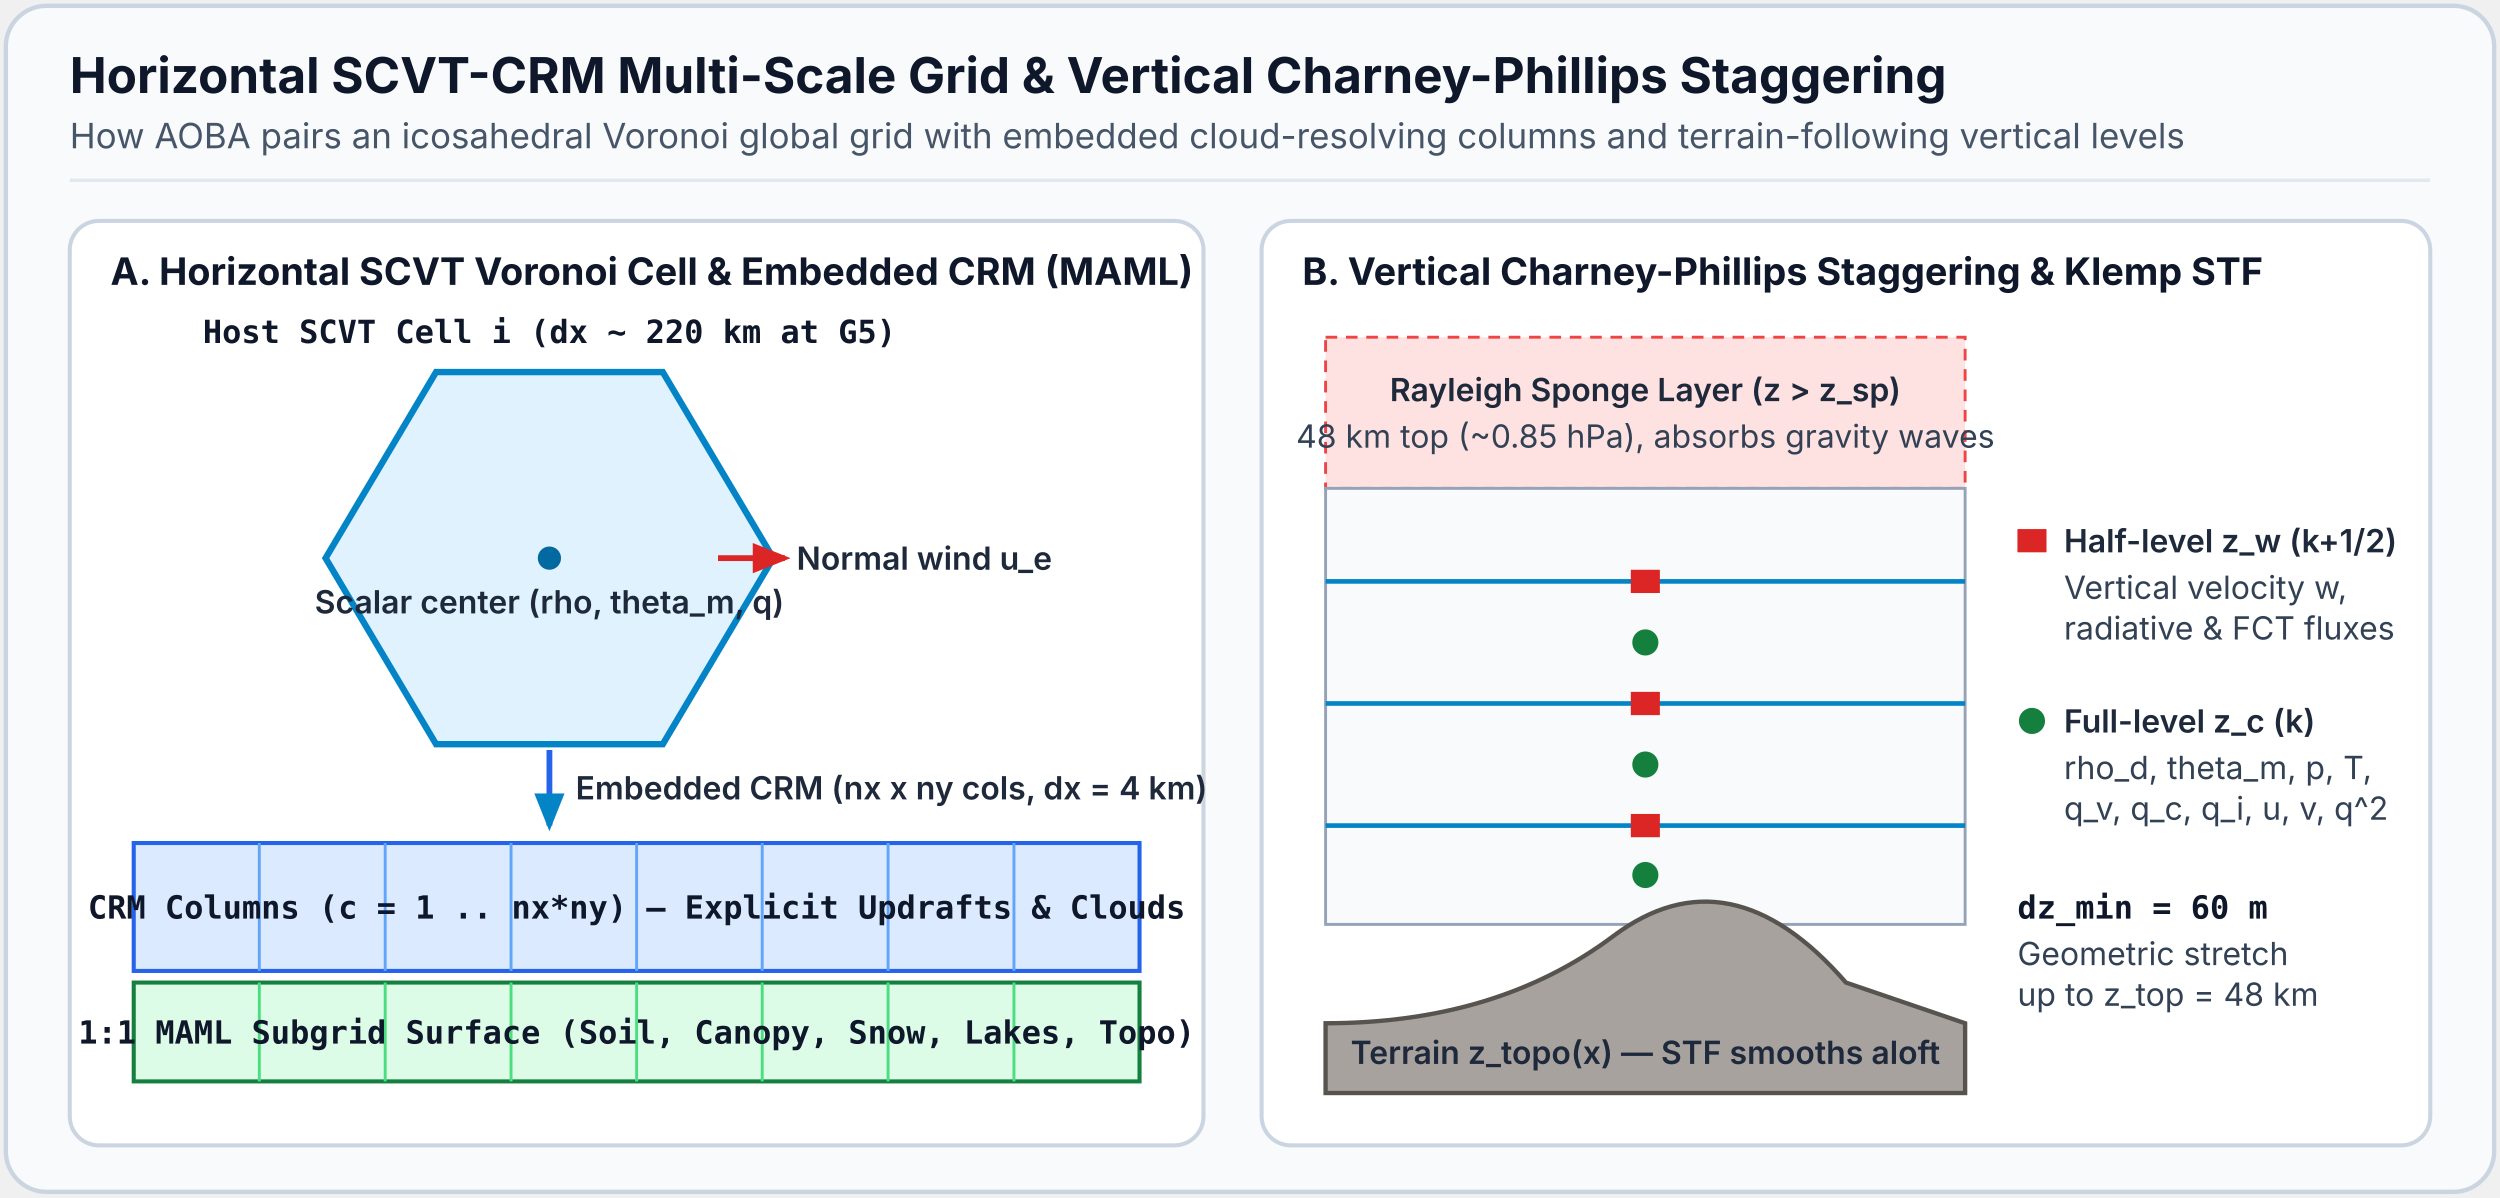
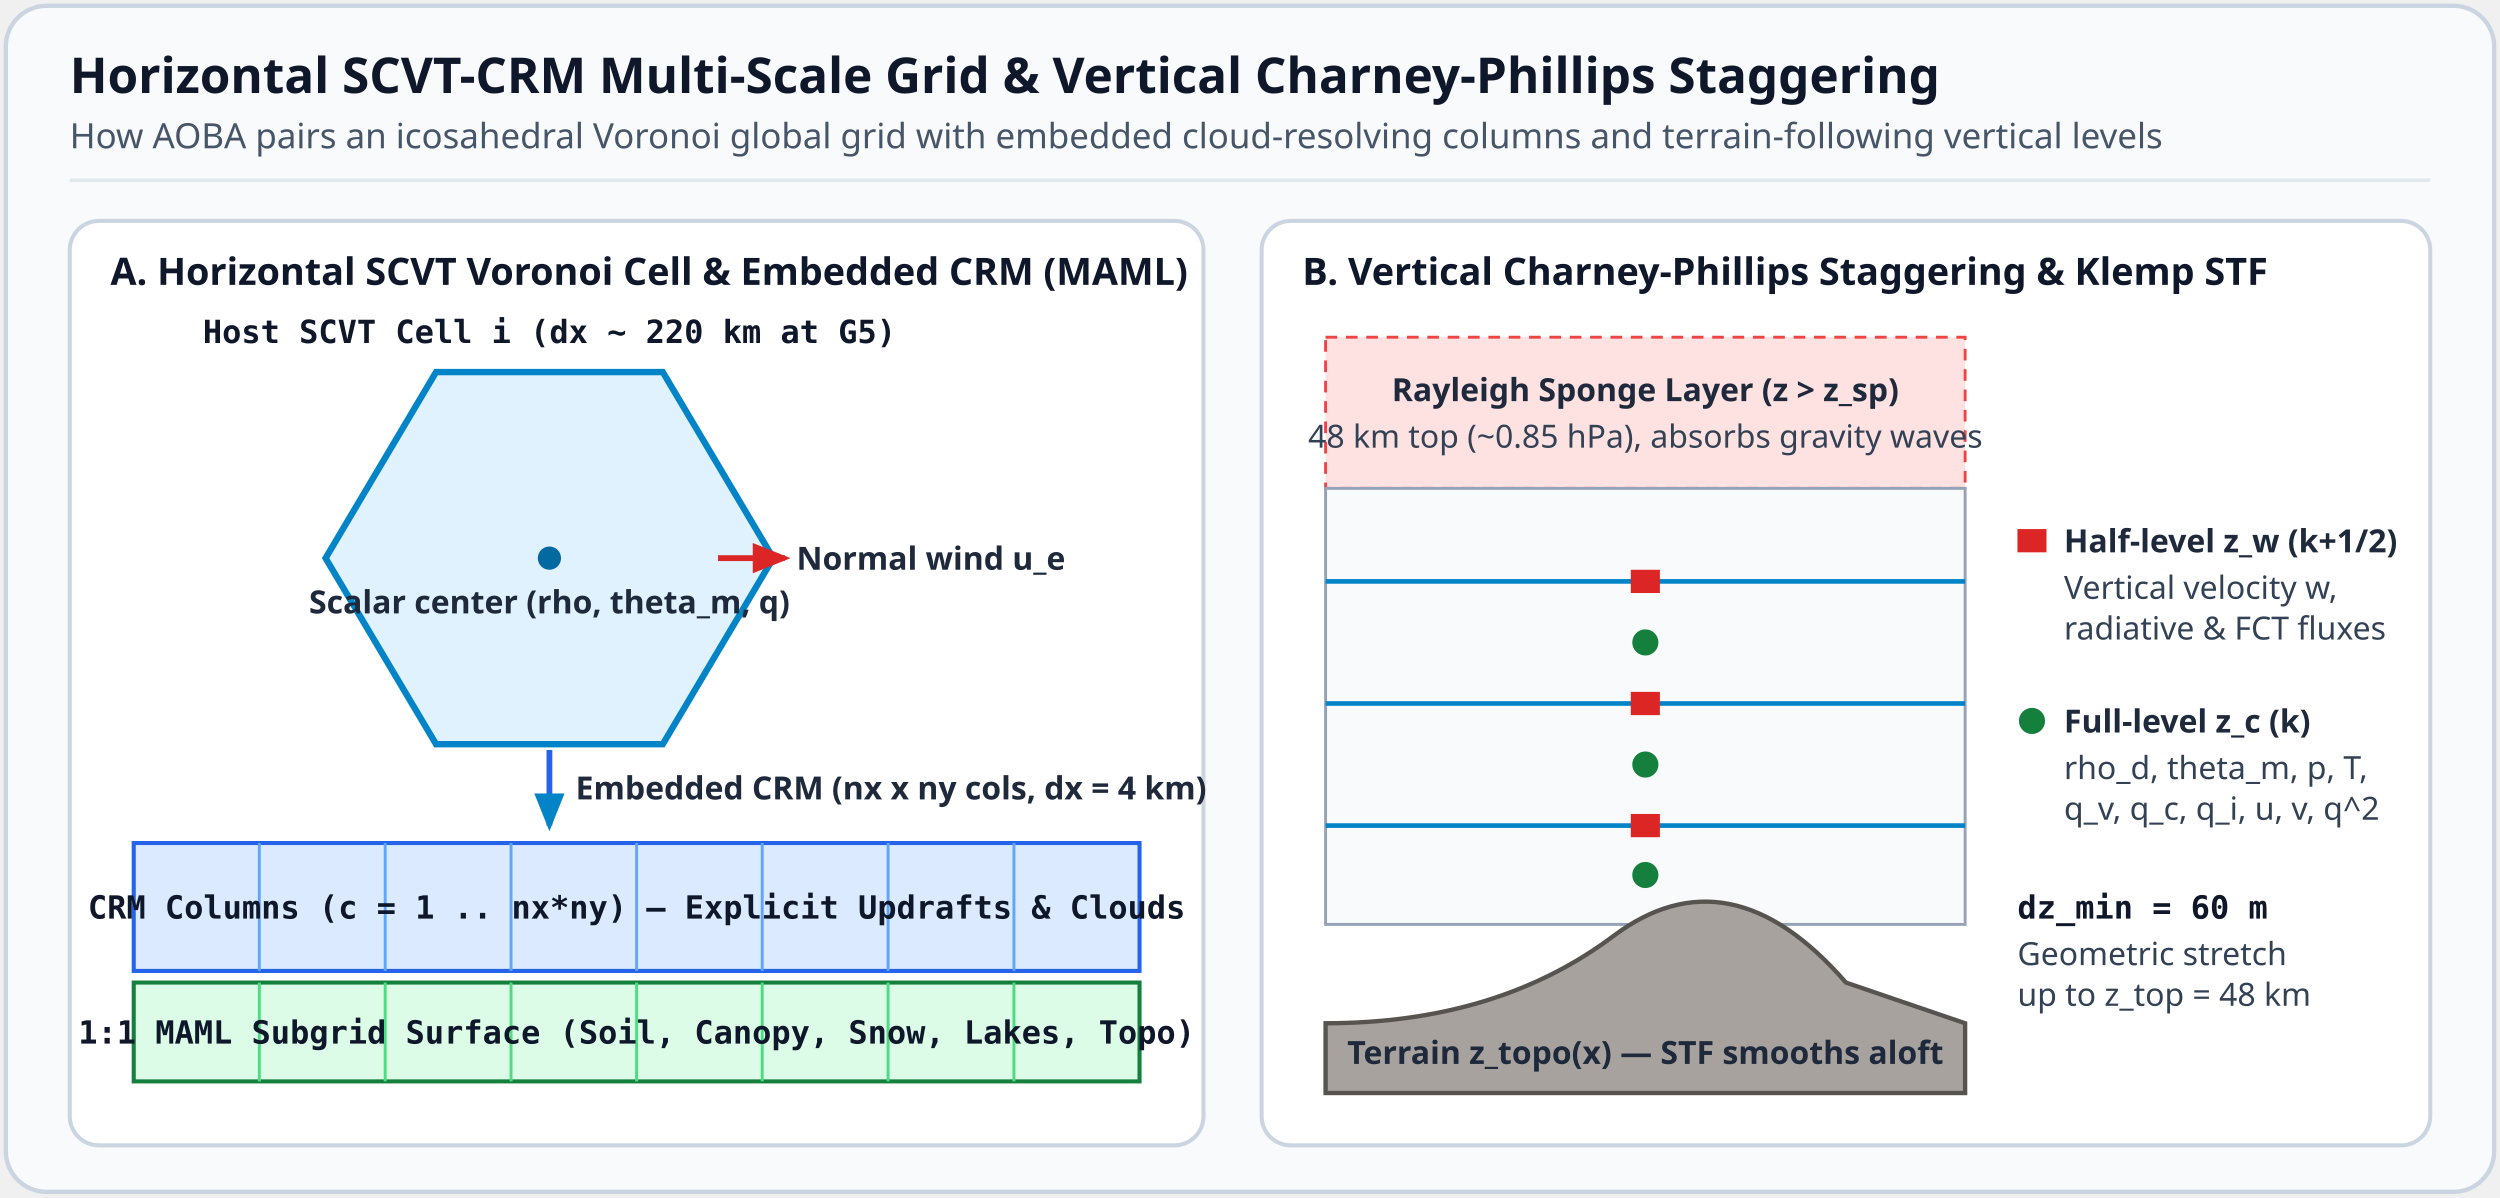
<svg xmlns="http://www.w3.org/2000/svg" viewBox="0 0 860 412" width="860" height="412" role="img" aria-label="Horizontal SCVT-CRM Multi-Scale Grid &amp; Vertical Charney-Phillips Staggering">
  <defs>
    <style>
      .bg { fill: #f8fafc; stroke: #cbd5e1; stroke-width: 1.5; rx: 14; }
-       .title { font: 700 17px -apple-system, BlinkMacSystemFont, "Segoe UI", "Hiragino Sans", sans-serif; fill: #0f172a; }
-       .sub { font: 400 12px -apple-system, BlinkMacSystemFont, "Segoe UI", "Hiragino Sans", sans-serif; fill: #475569; }
-       .box-t { font: 700 13px -apple-system, BlinkMacSystemFont, "Segoe UI", "Hiragino Sans", sans-serif; fill: #0f172a; }
-       .box-s { font: 400 11px -apple-system, BlinkMacSystemFont, "Segoe UI", "Hiragino Sans", sans-serif; fill: #334155; }
-       .mono { font: 600 11px ui-monospace, SFMono-Regular, Menlo, monospace; fill: #0f172a; }
-       .lbl { font: 600 11px -apple-system, BlinkMacSystemFont, "Segoe UI", "Hiragino Sans", sans-serif; fill: #1e293b; }
-       .badge { font: 700 10px ui-monospace, SFMono-Regular, Menlo, monospace; fill: #ffffff; }
+       .title { font: 700 17px "Noto Sans", "Noto Sans JP", "Hiragino Sans", sans-serif; fill: #0f172a; }
+       .sub { font: 400 12px "Noto Sans", "Noto Sans JP", "Hiragino Sans", sans-serif; fill: #475569; }
+       .box-t { font: 700 13px "Noto Sans", "Noto Sans JP", "Hiragino Sans", sans-serif; fill: #0f172a; }
+       .box-s { font: 400 11px "Noto Sans", "Noto Sans JP", "Hiragino Sans", sans-serif; fill: #334155; }
+       .mono { font: 600 11px "Source Code Pro", ui-monospace, SFMono-Regular, Menlo, monospace; fill: #0f172a; }
+       .lbl { font: 600 11px "Noto Sans", "Noto Sans JP", "Hiragino Sans", sans-serif; fill: #1e293b; }
+       .badge { font: 700 10px "Source Code Pro", ui-monospace, SFMono-Regular, Menlo, monospace; fill: #ffffff; }
    </style>
    <marker id="arr" viewBox="0 0 10 10" refX="8.5" refY="5" markerWidth="6.5" markerHeight="6.5" orient="auto-start-reverse">
      <path d="M 0 1 L 10 5 L 0 9 z" fill="#334155" />
    </marker>
    <marker id="arr-blue" viewBox="0 0 10 10" refX="8.5" refY="5" markerWidth="6.5" markerHeight="6.5" orient="auto-start-reverse">
      <path d="M 0 1 L 10 5 L 0 9 z" fill="#0284c7" />
    </marker>
    <marker id="arr-red" viewBox="0 0 10 10" refX="8.5" refY="5" markerWidth="6.5" markerHeight="6.5" orient="auto-start-reverse">
      <path d="M 0 1 L 10 5 L 0 9 z" fill="#dc2626" />
    </marker>
    <marker id="arr-green" viewBox="0 0 10 10" refX="8.5" refY="5" markerWidth="6.5" markerHeight="6.5" orient="auto-start-reverse">
      <path d="M 0 1 L 10 5 L 0 9 z" fill="#15803d" />
    </marker>
    <marker id="arr-amber" viewBox="0 0 10 10" refX="8.5" refY="5" markerWidth="6.5" markerHeight="6.5" orient="auto-start-reverse">
      <path d="M 0 1 L 10 5 L 0 9 z" fill="#d97706" />
    </marker>
  </defs>
  <rect class="bg" x="2" y="2" width="856" height="408" rx="14" />
  <text class="title" x="24" y="32">Horizontal SCVT-CRM Multi-Scale Grid &amp; Vertical Charney-Phillips Staggering</text>
  <text class="sub" x="24" y="51">How AOBA pairs an icosahedral Voronoi global grid with embedded cloud-resolving columns and terrain-following vertical levels</text>
  <line x1="24" y1="62" x2="836" y2="62" stroke="#e2e8f0" stroke-width="1.2" />
  <rect x="24" y="76" width="390" height="318" rx="10" fill="#ffffff" stroke="#cbd5e1" stroke-width="1.4" />
  <text class="box-t" x="38" y="98">A. Horizontal SCVT Voronoi Cell &amp; Embedded CRM (MAML)</text>
  <polygon points="150,128 228,128 266,192 228,256 150,256 112,192" fill="#e0f2fe" stroke="#0284c7" stroke-width="2.2" />
  <circle cx="189" cy="192" r="4" fill="#0369a1" />
  <text class="mono" x="189" y="118" text-anchor="middle">Host SCVT Cell i (dx ~ 220 km at G5)</text>
  <text class="lbl" x="274" y="196">Normal wind u_e</text>
  <line x1="247" y1="192" x2="270" y2="192" stroke="#dc2626" stroke-width="2" marker-end="url(#arr-red)" />
  <text class="lbl" x="189" y="211" text-anchor="middle">Scalar center (rho, theta_m, q)</text>
  <line x1="189" y1="258" x2="189" y2="284" stroke="#2563eb" stroke-width="2" marker-end="url(#arr-blue)" />
  <text class="lbl" x="198" y="275">Embedded CRM (nx x ny cols, dx = 4 km)</text>
  <rect x="46" y="290" width="346" height="44" fill="#dbeafe" stroke="#2563eb" stroke-width="1.4" />
  <line x1="89.2" y1="290" x2="89.2" y2="334" stroke="#60a5fa" stroke-width="1" />
  <line x1="132.5" y1="290" x2="132.5" y2="334" stroke="#60a5fa" stroke-width="1" />
  <line x1="175.8" y1="290" x2="175.8" y2="334" stroke="#60a5fa" stroke-width="1" />
  <line x1="219.0" y1="290" x2="219.0" y2="334" stroke="#60a5fa" stroke-width="1" />
  <line x1="262.2" y1="290" x2="262.2" y2="334" stroke="#60a5fa" stroke-width="1" />
  <line x1="305.5" y1="290" x2="305.5" y2="334" stroke="#60a5fa" stroke-width="1" />
  <line x1="348.8" y1="290" x2="348.8" y2="334" stroke="#60a5fa" stroke-width="1" />
  <text class="mono" x="219" y="316" text-anchor="middle">CRM Columns (c = 1 .. nx*ny) — Explicit Updrafts &amp; Clouds</text>
  <rect x="46" y="338" width="346" height="34" fill="#dcfce7" stroke="#15803d" stroke-width="1.4" />
  <line x1="89.2" y1="338" x2="89.2" y2="372" stroke="#4ade80" stroke-width="1" />
  <line x1="132.5" y1="338" x2="132.5" y2="372" stroke="#4ade80" stroke-width="1" />
  <line x1="175.8" y1="338" x2="175.8" y2="372" stroke="#4ade80" stroke-width="1" />
  <line x1="219.0" y1="338" x2="219.0" y2="372" stroke="#4ade80" stroke-width="1" />
  <line x1="262.2" y1="338" x2="262.2" y2="372" stroke="#4ade80" stroke-width="1" />
  <line x1="305.5" y1="338" x2="305.5" y2="372" stroke="#4ade80" stroke-width="1" />
  <line x1="348.8" y1="338" x2="348.8" y2="372" stroke="#4ade80" stroke-width="1" />
  <text class="mono" x="219" y="359" text-anchor="middle">1:1 MAML Subgrid Surface (Soil, Canopy, Snow, Lakes, Topo)</text>
  <rect x="434" y="76" width="402" height="318" rx="10" fill="#ffffff" stroke="#cbd5e1" stroke-width="1.4" />
  <text class="box-t" x="448" y="98">B. Vertical Charney-Phillips Staggering &amp; Klemp STF</text>
  <rect x="456" y="116" width="220" height="52" fill="#fee2e2" stroke="#ef4444" stroke-dasharray="4 3" />
  <text class="lbl" x="566" y="138" text-anchor="middle">Rayleigh Sponge Layer (z &gt; z_sp)</text>
  <text class="box-s" x="566" y="154" text-anchor="middle">48 km top (~0.85 hPa), absorbs gravity waves</text>
  <rect x="456" y="168" width="220" height="150" fill="#f8fafc" stroke="#94a3b8" />
  <line x1="456" y1="200" x2="676" y2="200" stroke="#0284c7" stroke-width="1.6" />
  <line x1="456" y1="242" x2="676" y2="242" stroke="#0284c7" stroke-width="1.6" />
  <line x1="456" y1="284" x2="676" y2="284" stroke="#0284c7" stroke-width="1.6" />
  <circle cx="566" cy="221" r="4.5" fill="#15803d" />
  <circle cx="566" cy="263" r="4.5" fill="#15803d" />
  <circle cx="566" cy="301" r="4.5" fill="#15803d" />
  <rect x="561" y="196" width="10" height="8" fill="#dc2626" />
  <rect x="561" y="238" width="10" height="8" fill="#dc2626" />
  <rect x="561" y="280" width="10" height="8" fill="#dc2626" />
  <path d="M 456 352 Q 515 352 555 322 Q 595 292 635 338 L 676 352 L 676 376 L 456 376 Z" fill="#a8a29e" stroke="#57534e" stroke-width="1.5" />
  <text class="lbl" x="566" y="366" text-anchor="middle">Terrain z_topo(x) — STF smooths aloft</text>
  <rect x="694" y="182" width="10" height="8" fill="#dc2626" />
  <text class="lbl" x="710" y="190">Half-level z_w (k+1/2)</text>
  <text class="box-s" x="710" y="206">Vertical velocity w,</text>
  <text class="box-s" x="710" y="220">radiative &amp; FCT fluxes</text>
  <circle cx="699" cy="248" r="4.5" fill="#15803d" />
  <text class="lbl" x="710" y="252">Full-level z_c (k)</text>
  <text class="box-s" x="710" y="268">rho_d, theta_m, p, T,</text>
  <text class="box-s" x="710" y="282">q_v, q_c, q_i, u, v, q^2</text>
  <text class="mono" x="694" y="316">dz_min = 60 m</text>
  <text class="box-s" x="694" y="332">Geometric stretch</text>
  <text class="box-s" x="694" y="346">up to z_top = 48 km</text>
</svg>
